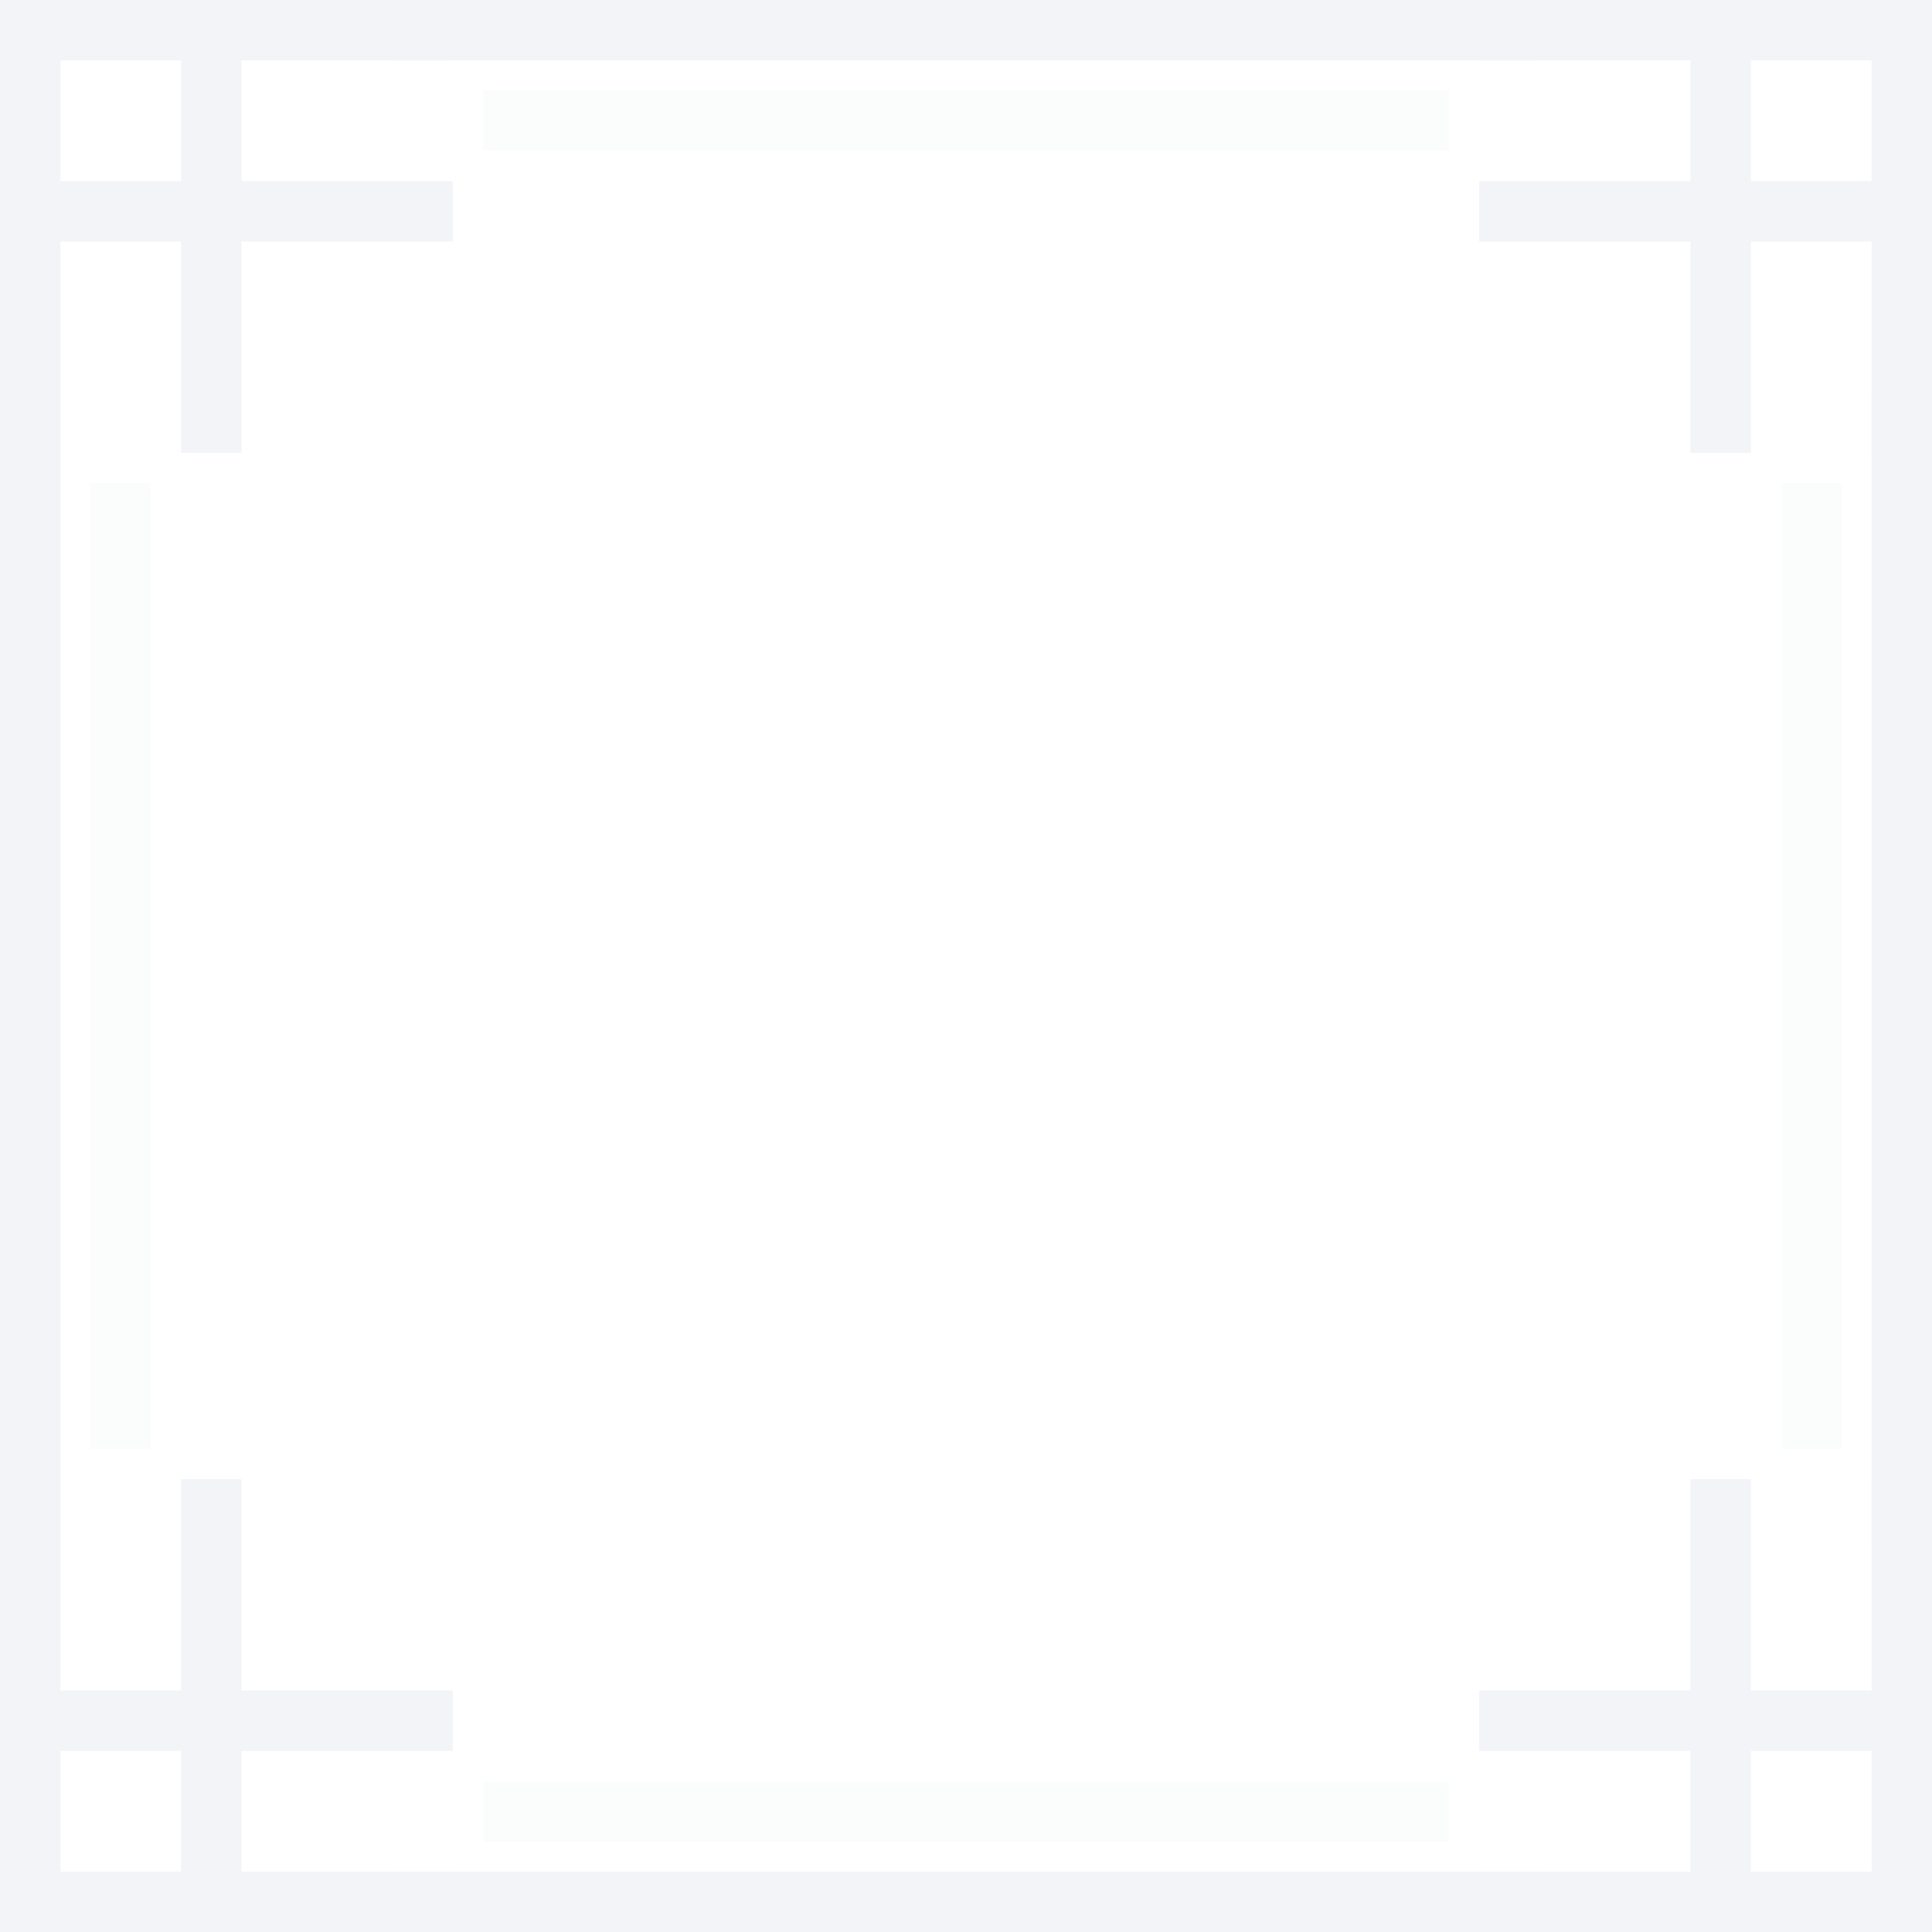
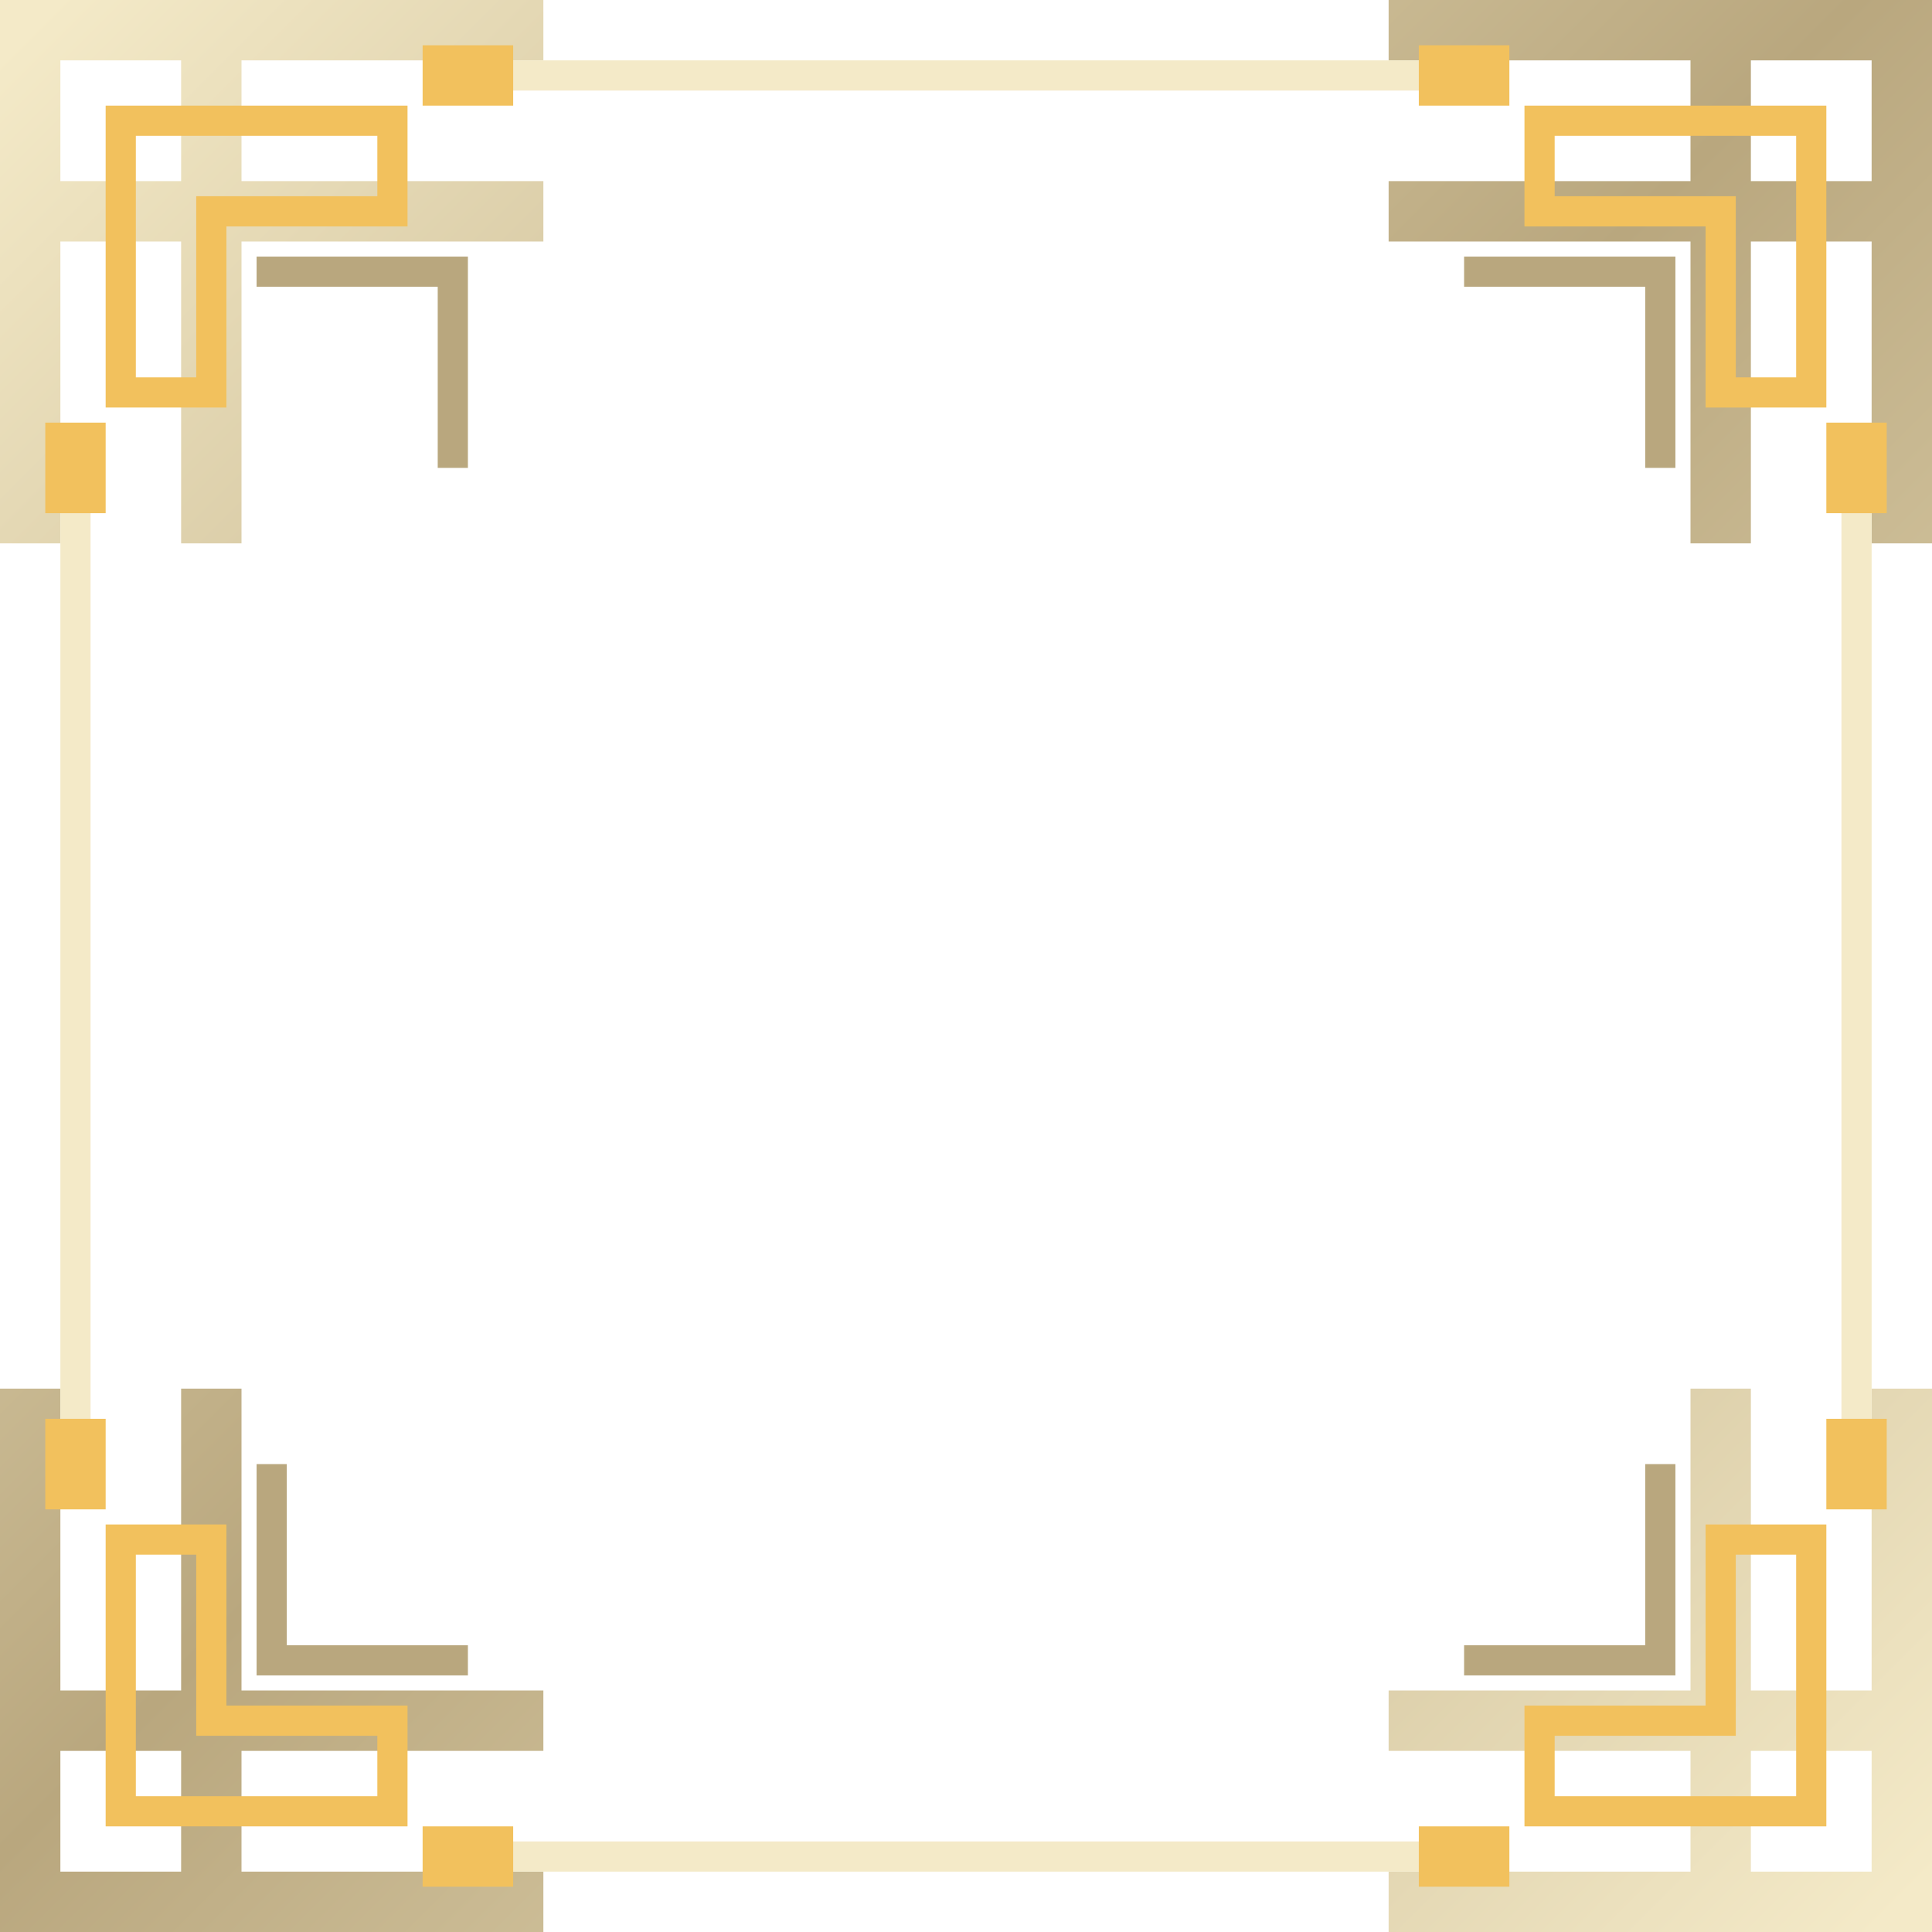
- <svg xmlns="http://www.w3.org/2000/svg" width="64" height="64" viewBox="0 0 64 64">
-   <g fill="none" stroke="#F2F4F7" stroke-width="2" stroke-linecap="square" stroke-linejoin="miter" opacity="1">
-     <path d="M1 14V1H14 M1 7H7V1 M7 14V7H14" />
-     <path d="M50 1H63V14 M57 1V7H63 M50 7H57V14" />
-     <path d="M1 50V63H14 M1 57H7V63 M7 50V57H14" />
-     <path d="M50 63H63V50 M57 63V57H63 M50 57H57V50" />
-     <path d="M14 1H50 M1 14V50 M63 14V50 M14 63H50" />
-     <path d="M17 4H47 M4 17V47 M60 17V47 M17 60H47" opacity=".32" />
+ <svg xmlns="http://www.w3.org/2000/svg" width="128" height="128" viewBox="0 0 128 128">
+   <defs>
+     <linearGradient id="metal" x1="0" y1="0" x2="1" y2="1">
+       <stop stop-color="#F4EAC8" />
+       <stop offset=".48" stop-color="#B9A77E" />
+       <stop offset="1" stop-color="#F4EAC8" />
+     </linearGradient>
+   </defs>
+   <g fill="none" stroke-linecap="square" stroke-linejoin="miter">
+     <path stroke="url(#metal)" stroke-width="4" d="M2 34V2H34 M2 14H14V2 M14 34V14H34 M94 2H126V34 M114 2V14H126 M94 14H114V34 M2 94V126H34 M2 114H14V126 M14 94V114H34 M94 126H126V94 M114 126V114H126 M94 114H114V94" />
+     <path stroke="#F4EAC8" stroke-width="2" d="M34 5H94 M5 34V94 M123 34V94 M34 123H94" />
+     <path stroke="#F2C15D" stroke-width="2" d="M8 8H26V14H14V26H8Z M102 8H120V26H114V14H102Z M8 102H14V114H26V120H8Z M120 102H114V114H102V120H120Z" />
+     <path stroke="#B9A77E" stroke-width="2" d="M18 18H30V30 M98 18H110V30 M18 98V110H30 M98 110H110V98" />
+   </g>
+   <g fill="#F2C15D">
+     <rect x="28" y="3" width="6" height="4" />
+     <rect x="3" y="28" width="4" height="6" />
+     <rect x="94" y="3" width="6" height="4" />
+     <rect x="121" y="28" width="4" height="6" />
+     <rect x="3" y="94" width="4" height="6" />
+     <rect x="28" y="121" width="6" height="4" />
+     <rect x="121" y="94" width="4" height="6" />
+     <rect x="94" y="121" width="6" height="4" />
  </g>
</svg>
